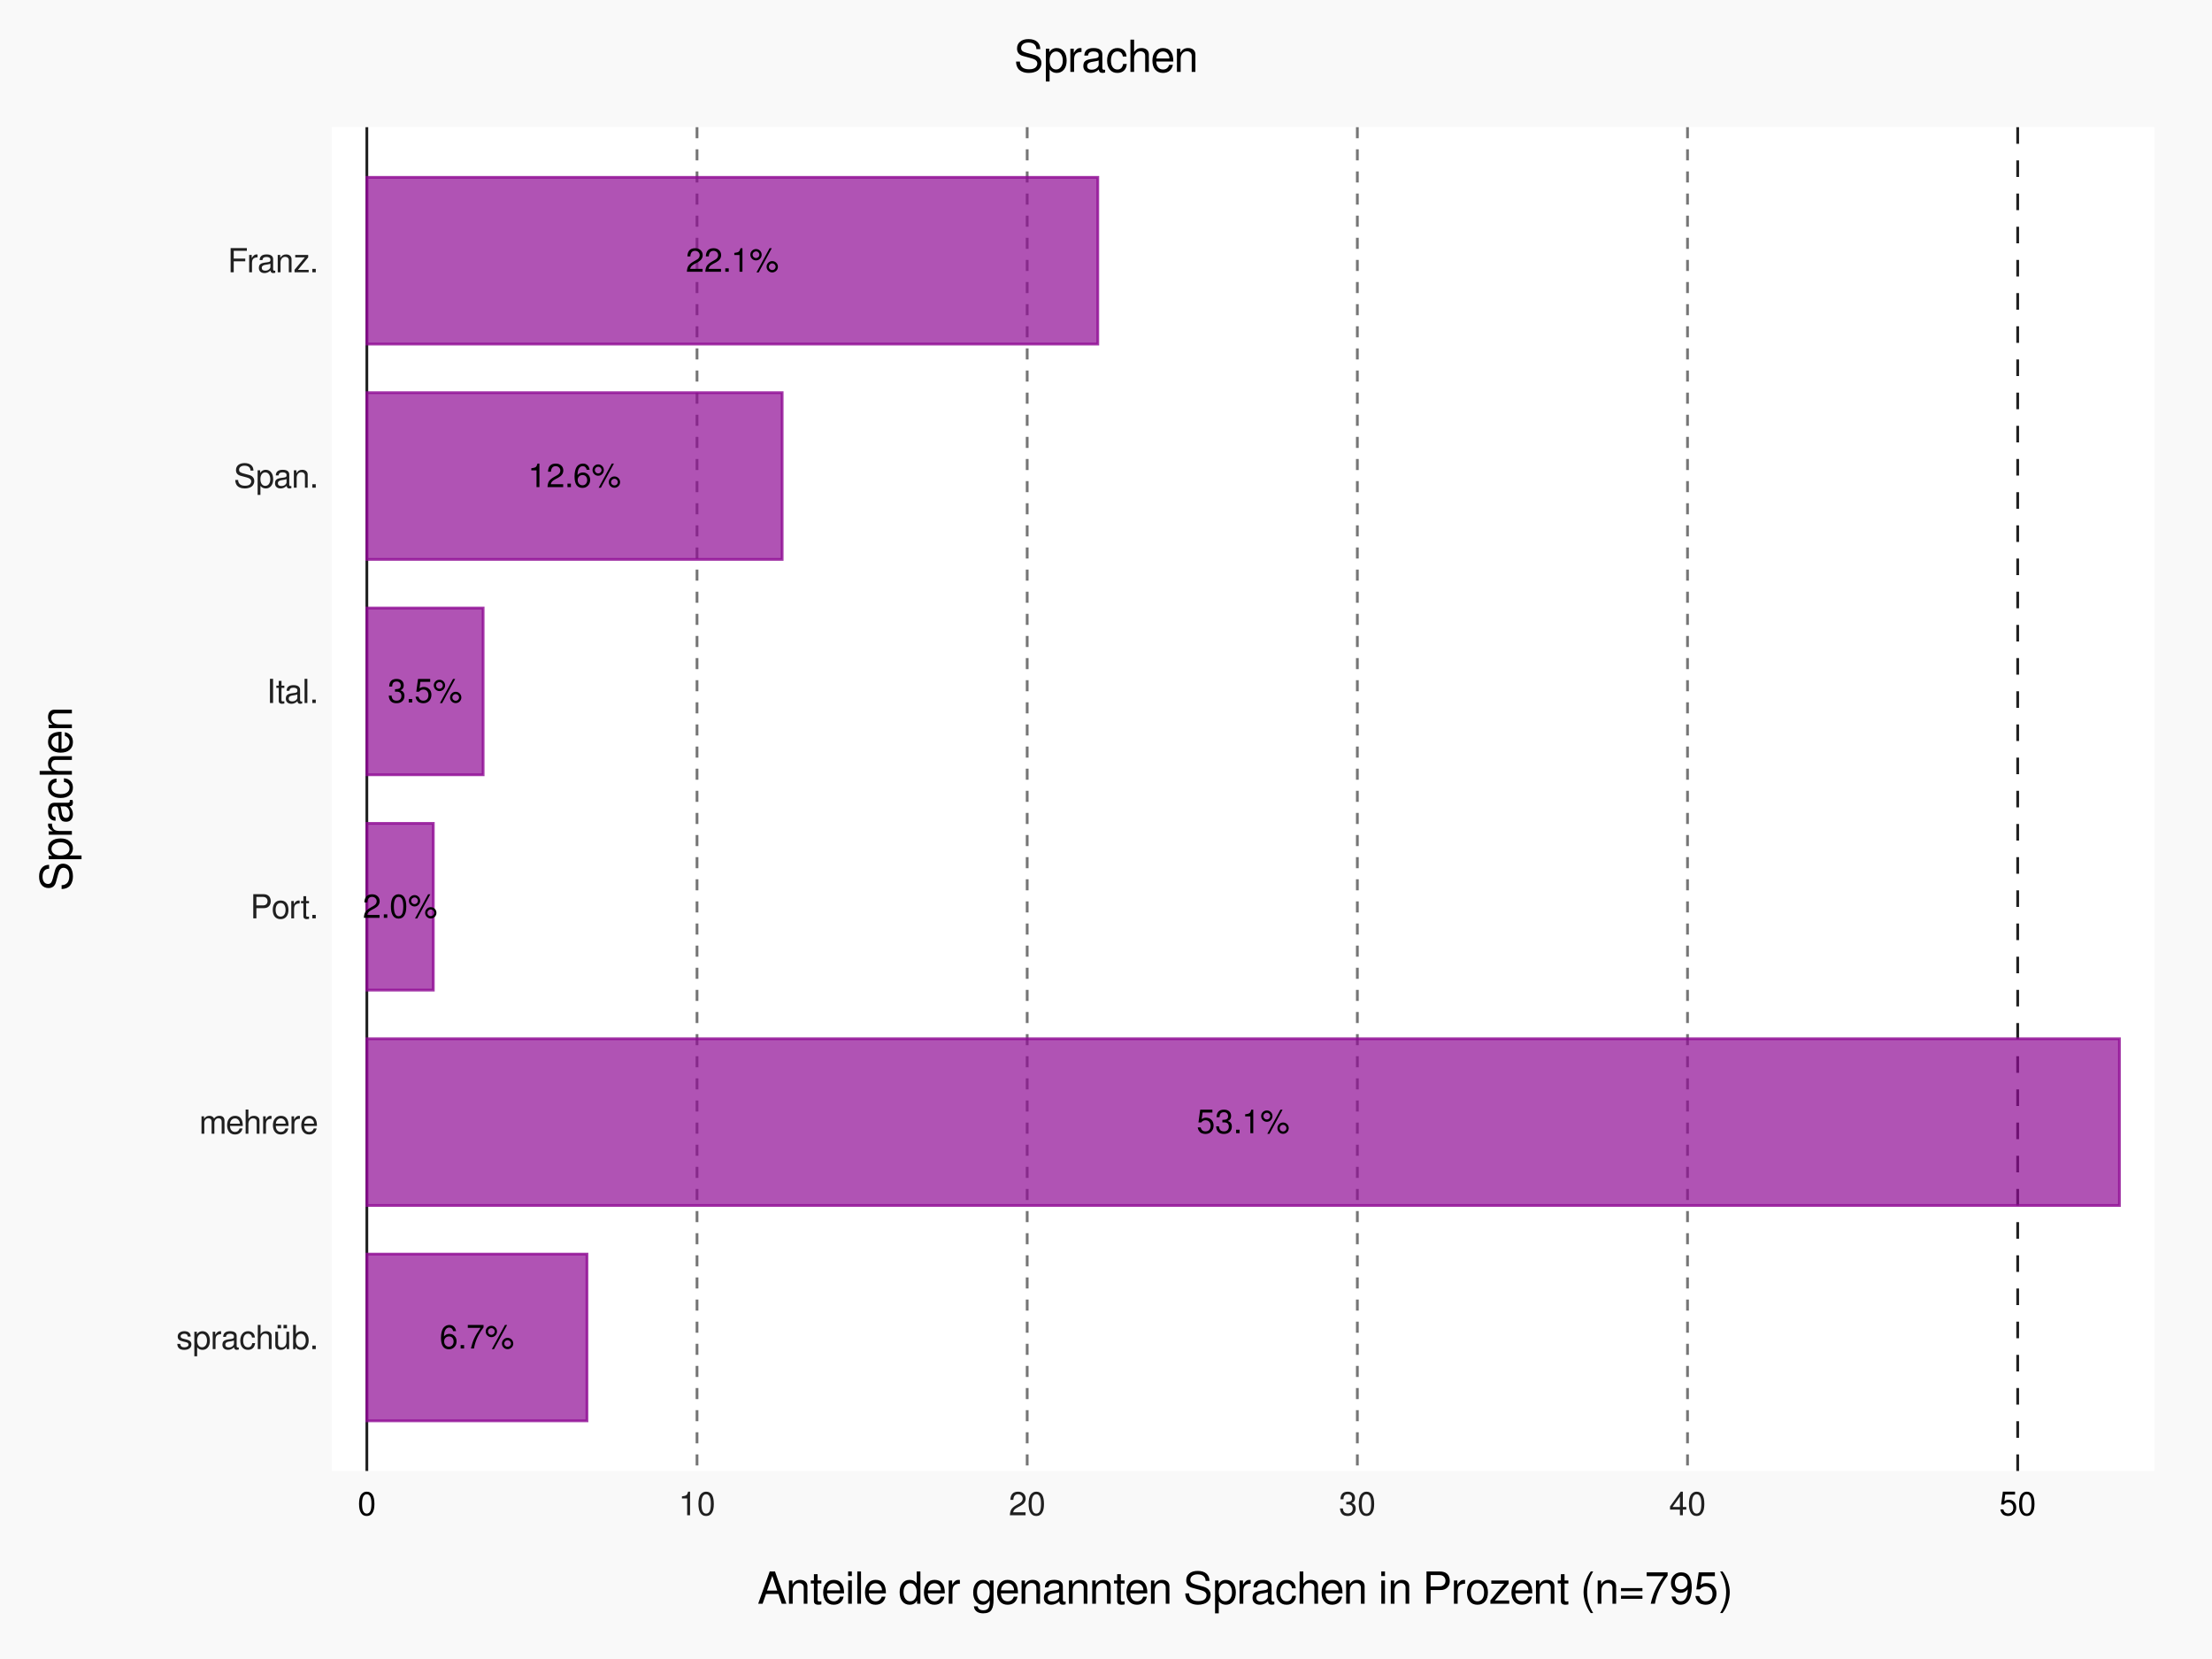
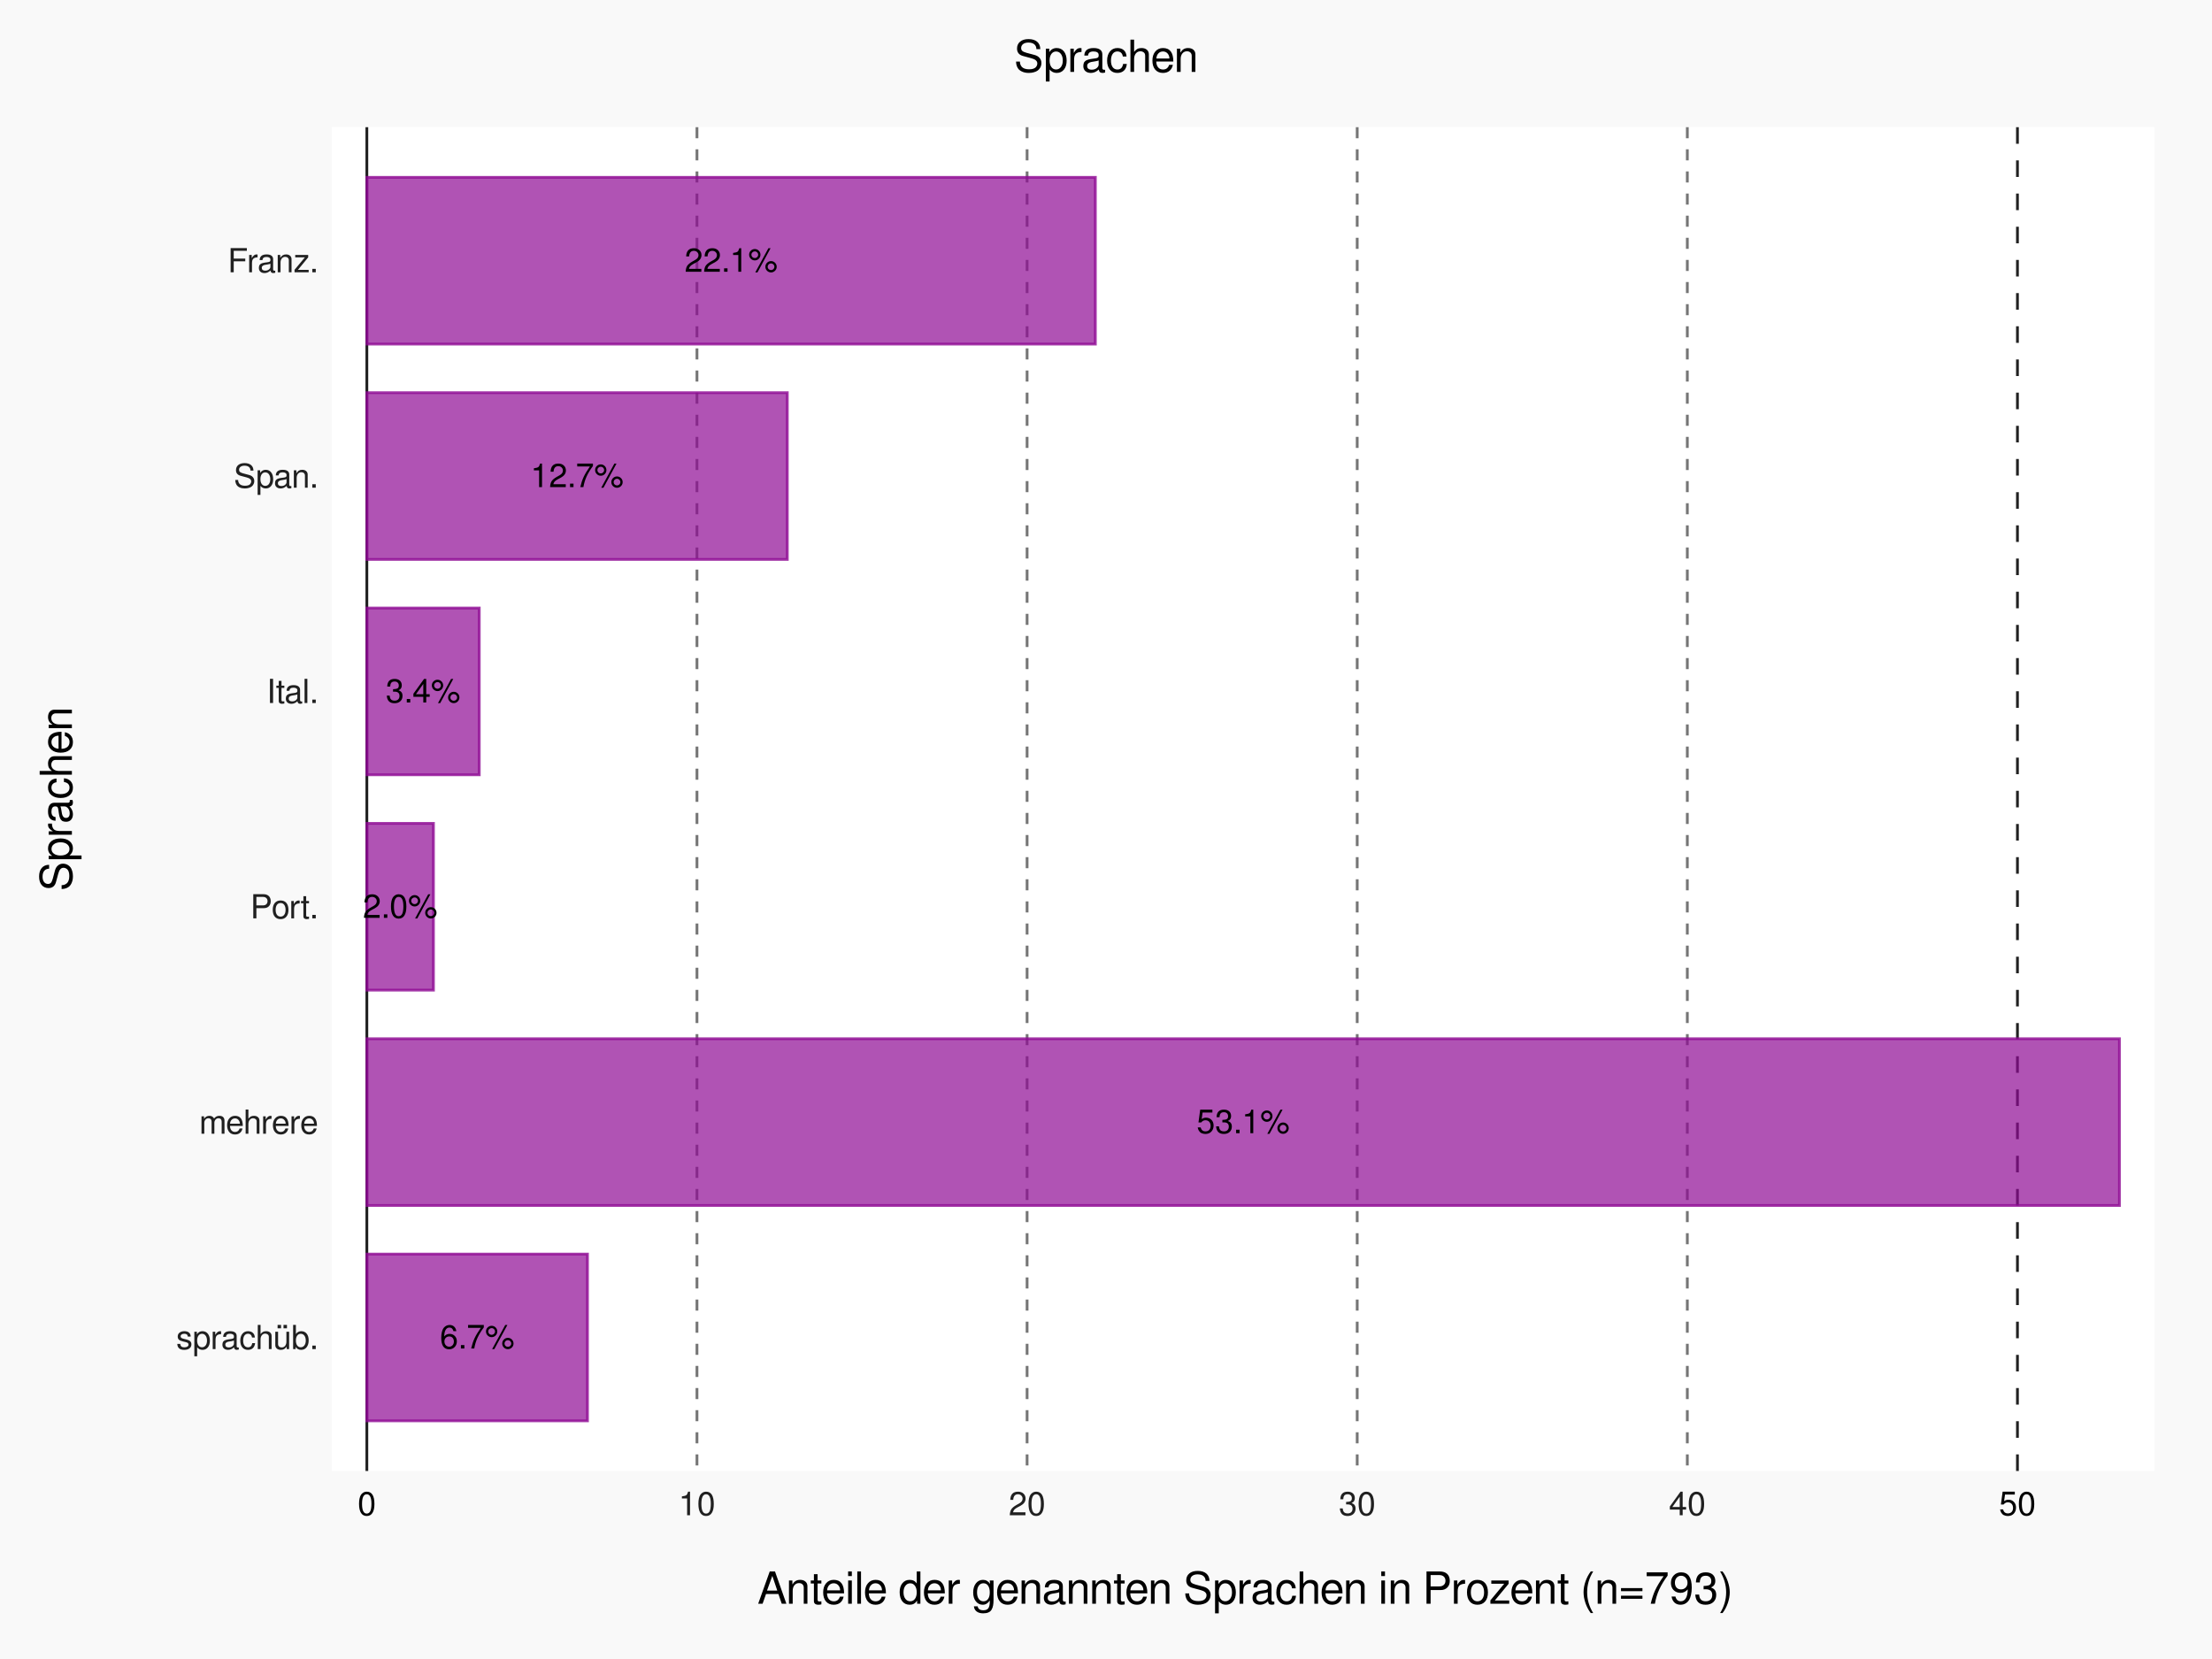
- <svg xmlns="http://www.w3.org/2000/svg" id="chart-18b393be-aabc-4ba6-9f3e-4f93bca7628d" class="pygal-chart" viewBox="0 0 800 600">
+ <svg xmlns="http://www.w3.org/2000/svg" id="chart-447cf36b-016e-4df8-9d5c-574207c064d9" class="pygal-chart" viewBox="0 0 800 600">
  <defs>
-     <style type="text/css">#chart-18b393be-aabc-4ba6-9f3e-4f93bca7628d{-webkit-user-select:none;-webkit-font-smoothing:antialiased;font-family:FreeSans}#chart-18b393be-aabc-4ba6-9f3e-4f93bca7628d .title{font-family:FreeSans;font-size:16px}#chart-18b393be-aabc-4ba6-9f3e-4f93bca7628d .legends .legend text{font-family:FreeSans;font-size:14px}#chart-18b393be-aabc-4ba6-9f3e-4f93bca7628d .axis text{font-family:FreeSans;font-size:12px}#chart-18b393be-aabc-4ba6-9f3e-4f93bca7628d .axis text.major{font-family:FreeSans;font-size:12px}#chart-18b393be-aabc-4ba6-9f3e-4f93bca7628d .text-overlay text.value{font-family:FreeSans;font-size:12px}#chart-18b393be-aabc-4ba6-9f3e-4f93bca7628d .text-overlay text.label{font-family:FreeSans;font-size:12px}#chart-18b393be-aabc-4ba6-9f3e-4f93bca7628d .tooltip{font-family:FreeSans;font-size:14px}#chart-18b393be-aabc-4ba6-9f3e-4f93bca7628d text.no_data{font-family:FreeSans;font-size:64px}
- #chart-18b393be-aabc-4ba6-9f3e-4f93bca7628d{background-color:rgba(249,249,249,1)}#chart-18b393be-aabc-4ba6-9f3e-4f93bca7628d path,#chart-18b393be-aabc-4ba6-9f3e-4f93bca7628d line,#chart-18b393be-aabc-4ba6-9f3e-4f93bca7628d rect,#chart-18b393be-aabc-4ba6-9f3e-4f93bca7628d circle{-webkit-transition:150ms;-moz-transition:150ms;transition:150ms}#chart-18b393be-aabc-4ba6-9f3e-4f93bca7628d .graph &gt; .background{fill:rgba(249,249,249,1)}#chart-18b393be-aabc-4ba6-9f3e-4f93bca7628d .plot &gt; .background{fill:rgba(255,255,255,1)}#chart-18b393be-aabc-4ba6-9f3e-4f93bca7628d .graph{fill:rgba(0,0,0,.87)}#chart-18b393be-aabc-4ba6-9f3e-4f93bca7628d text.no_data{fill:rgba(0,0,0,1)}#chart-18b393be-aabc-4ba6-9f3e-4f93bca7628d .title{fill:rgba(0,0,0,1)}#chart-18b393be-aabc-4ba6-9f3e-4f93bca7628d .legends .legend text{fill:rgba(0,0,0,.87)}#chart-18b393be-aabc-4ba6-9f3e-4f93bca7628d .legends .legend:hover text{fill:rgba(0,0,0,1)}#chart-18b393be-aabc-4ba6-9f3e-4f93bca7628d .axis .line{stroke:rgba(0,0,0,1)}#chart-18b393be-aabc-4ba6-9f3e-4f93bca7628d .axis .guide.line{stroke:rgba(0,0,0,.54)}#chart-18b393be-aabc-4ba6-9f3e-4f93bca7628d .axis .major.line{stroke:rgba(0,0,0,.87)}#chart-18b393be-aabc-4ba6-9f3e-4f93bca7628d .axis text.major{fill:rgba(0,0,0,1)}#chart-18b393be-aabc-4ba6-9f3e-4f93bca7628d .axis.y .guides:hover .guide.line,#chart-18b393be-aabc-4ba6-9f3e-4f93bca7628d .line-graph .axis.x .guides:hover .guide.line,#chart-18b393be-aabc-4ba6-9f3e-4f93bca7628d .stackedline-graph .axis.x .guides:hover .guide.line,#chart-18b393be-aabc-4ba6-9f3e-4f93bca7628d .xy-graph .axis.x .guides:hover .guide.line{stroke:rgba(0,0,0,1)}#chart-18b393be-aabc-4ba6-9f3e-4f93bca7628d .axis .guides:hover text{fill:rgba(0,0,0,1)}#chart-18b393be-aabc-4ba6-9f3e-4f93bca7628d .reactive{fill-opacity:.7;stroke-opacity:.8}#chart-18b393be-aabc-4ba6-9f3e-4f93bca7628d .ci{stroke:rgba(0,0,0,.87)}#chart-18b393be-aabc-4ba6-9f3e-4f93bca7628d .reactive.active,#chart-18b393be-aabc-4ba6-9f3e-4f93bca7628d .active .reactive{fill-opacity:.8;stroke-opacity:.9;stroke-width:4}#chart-18b393be-aabc-4ba6-9f3e-4f93bca7628d .ci .reactive.active{stroke-width:1.5}#chart-18b393be-aabc-4ba6-9f3e-4f93bca7628d .series text{fill:rgba(0,0,0,1)}#chart-18b393be-aabc-4ba6-9f3e-4f93bca7628d .tooltip rect{fill:rgba(255,255,255,1);stroke:rgba(0,0,0,1);-webkit-transition:opacity 150ms;-moz-transition:opacity 150ms;transition:opacity 150ms}#chart-18b393be-aabc-4ba6-9f3e-4f93bca7628d .tooltip .label{fill:rgba(0,0,0,.87)}#chart-18b393be-aabc-4ba6-9f3e-4f93bca7628d .tooltip .label{fill:rgba(0,0,0,.87)}#chart-18b393be-aabc-4ba6-9f3e-4f93bca7628d .tooltip .legend{font-size:.8em;fill:rgba(0,0,0,.54)}#chart-18b393be-aabc-4ba6-9f3e-4f93bca7628d .tooltip .x_label{font-size:.6em;fill:rgba(0,0,0,1)}#chart-18b393be-aabc-4ba6-9f3e-4f93bca7628d .tooltip .xlink{font-size:.5em;text-decoration:underline}#chart-18b393be-aabc-4ba6-9f3e-4f93bca7628d .tooltip .value{font-size:1.5em}#chart-18b393be-aabc-4ba6-9f3e-4f93bca7628d .bound{font-size:.5em}#chart-18b393be-aabc-4ba6-9f3e-4f93bca7628d .max-value{font-size:.75em;fill:rgba(0,0,0,.54)}#chart-18b393be-aabc-4ba6-9f3e-4f93bca7628d .map-element{fill:rgba(255,255,255,1);stroke:rgba(0,0,0,.54) !important}#chart-18b393be-aabc-4ba6-9f3e-4f93bca7628d .map-element .reactive{fill-opacity:inherit;stroke-opacity:inherit}#chart-18b393be-aabc-4ba6-9f3e-4f93bca7628d .color-0,#chart-18b393be-aabc-4ba6-9f3e-4f93bca7628d .color-0 a:visited{stroke:#8f0a94;fill:#8f0a94}#chart-18b393be-aabc-4ba6-9f3e-4f93bca7628d .text-overlay .color-0 text{fill:black}
- #chart-18b393be-aabc-4ba6-9f3e-4f93bca7628d text.no_data{text-anchor:middle}#chart-18b393be-aabc-4ba6-9f3e-4f93bca7628d .guide.line{fill:none}#chart-18b393be-aabc-4ba6-9f3e-4f93bca7628d .centered{text-anchor:middle}#chart-18b393be-aabc-4ba6-9f3e-4f93bca7628d .title{text-anchor:middle}#chart-18b393be-aabc-4ba6-9f3e-4f93bca7628d .legends .legend text{fill-opacity:1}#chart-18b393be-aabc-4ba6-9f3e-4f93bca7628d .axis.x text{text-anchor:middle}#chart-18b393be-aabc-4ba6-9f3e-4f93bca7628d .axis.x:not(.web) text[transform]{text-anchor:start}#chart-18b393be-aabc-4ba6-9f3e-4f93bca7628d .axis.x:not(.web) text[transform].backwards{text-anchor:end}#chart-18b393be-aabc-4ba6-9f3e-4f93bca7628d .axis.y text{text-anchor:end}#chart-18b393be-aabc-4ba6-9f3e-4f93bca7628d .axis.y text[transform].backwards{text-anchor:start}#chart-18b393be-aabc-4ba6-9f3e-4f93bca7628d .axis.y2 text{text-anchor:start}#chart-18b393be-aabc-4ba6-9f3e-4f93bca7628d .axis.y2 text[transform].backwards{text-anchor:end}#chart-18b393be-aabc-4ba6-9f3e-4f93bca7628d .axis .guide.line{stroke-dasharray:4,4}#chart-18b393be-aabc-4ba6-9f3e-4f93bca7628d .axis .major.guide.line{stroke-dasharray:6,6}#chart-18b393be-aabc-4ba6-9f3e-4f93bca7628d .horizontal .axis.y .guide.line,#chart-18b393be-aabc-4ba6-9f3e-4f93bca7628d .horizontal .axis.y2 .guide.line,#chart-18b393be-aabc-4ba6-9f3e-4f93bca7628d .vertical .axis.x .guide.line{opacity:0}#chart-18b393be-aabc-4ba6-9f3e-4f93bca7628d .horizontal .axis.always_show .guide.line,#chart-18b393be-aabc-4ba6-9f3e-4f93bca7628d .vertical .axis.always_show .guide.line{opacity:1 !important}#chart-18b393be-aabc-4ba6-9f3e-4f93bca7628d .axis.y .guides:hover .guide.line,#chart-18b393be-aabc-4ba6-9f3e-4f93bca7628d .axis.y2 .guides:hover .guide.line,#chart-18b393be-aabc-4ba6-9f3e-4f93bca7628d .axis.x .guides:hover .guide.line{opacity:1}#chart-18b393be-aabc-4ba6-9f3e-4f93bca7628d .axis .guides:hover text{opacity:1}#chart-18b393be-aabc-4ba6-9f3e-4f93bca7628d .nofill{fill:none}#chart-18b393be-aabc-4ba6-9f3e-4f93bca7628d .subtle-fill{fill-opacity:.2}#chart-18b393be-aabc-4ba6-9f3e-4f93bca7628d .dot{stroke-width:1px;fill-opacity:1}#chart-18b393be-aabc-4ba6-9f3e-4f93bca7628d .dot.active{stroke-width:5px}#chart-18b393be-aabc-4ba6-9f3e-4f93bca7628d .dot.negative{fill:transparent}#chart-18b393be-aabc-4ba6-9f3e-4f93bca7628d text,#chart-18b393be-aabc-4ba6-9f3e-4f93bca7628d tspan{stroke:none !important}#chart-18b393be-aabc-4ba6-9f3e-4f93bca7628d .series text.active{opacity:1}#chart-18b393be-aabc-4ba6-9f3e-4f93bca7628d .tooltip rect{fill-opacity:.95;stroke-width:.5}#chart-18b393be-aabc-4ba6-9f3e-4f93bca7628d .tooltip text{fill-opacity:1}#chart-18b393be-aabc-4ba6-9f3e-4f93bca7628d .showable{visibility:hidden}#chart-18b393be-aabc-4ba6-9f3e-4f93bca7628d .showable.shown{visibility:visible}#chart-18b393be-aabc-4ba6-9f3e-4f93bca7628d .gauge-background{fill:rgba(229,229,229,1);stroke:none}#chart-18b393be-aabc-4ba6-9f3e-4f93bca7628d .bg-lines{stroke:rgba(249,249,249,1);stroke-width:2px}</style>
+     <style type="text/css">#chart-447cf36b-016e-4df8-9d5c-574207c064d9{-webkit-user-select:none;-webkit-font-smoothing:antialiased;font-family:FreeSans}#chart-447cf36b-016e-4df8-9d5c-574207c064d9 .title{font-family:FreeSans;font-size:16px}#chart-447cf36b-016e-4df8-9d5c-574207c064d9 .legends .legend text{font-family:FreeSans;font-size:14px}#chart-447cf36b-016e-4df8-9d5c-574207c064d9 .axis text{font-family:FreeSans;font-size:12px}#chart-447cf36b-016e-4df8-9d5c-574207c064d9 .axis text.major{font-family:FreeSans;font-size:12px}#chart-447cf36b-016e-4df8-9d5c-574207c064d9 .text-overlay text.value{font-family:FreeSans;font-size:12px}#chart-447cf36b-016e-4df8-9d5c-574207c064d9 .text-overlay text.label{font-family:FreeSans;font-size:12px}#chart-447cf36b-016e-4df8-9d5c-574207c064d9 .tooltip{font-family:FreeSans;font-size:14px}#chart-447cf36b-016e-4df8-9d5c-574207c064d9 text.no_data{font-family:FreeSans;font-size:64px}
+ #chart-447cf36b-016e-4df8-9d5c-574207c064d9{background-color:rgba(249,249,249,1)}#chart-447cf36b-016e-4df8-9d5c-574207c064d9 path,#chart-447cf36b-016e-4df8-9d5c-574207c064d9 line,#chart-447cf36b-016e-4df8-9d5c-574207c064d9 rect,#chart-447cf36b-016e-4df8-9d5c-574207c064d9 circle{-webkit-transition:150ms;-moz-transition:150ms;transition:150ms}#chart-447cf36b-016e-4df8-9d5c-574207c064d9 .graph &gt; .background{fill:rgba(249,249,249,1)}#chart-447cf36b-016e-4df8-9d5c-574207c064d9 .plot &gt; .background{fill:rgba(255,255,255,1)}#chart-447cf36b-016e-4df8-9d5c-574207c064d9 .graph{fill:rgba(0,0,0,.87)}#chart-447cf36b-016e-4df8-9d5c-574207c064d9 text.no_data{fill:rgba(0,0,0,1)}#chart-447cf36b-016e-4df8-9d5c-574207c064d9 .title{fill:rgba(0,0,0,1)}#chart-447cf36b-016e-4df8-9d5c-574207c064d9 .legends .legend text{fill:rgba(0,0,0,.87)}#chart-447cf36b-016e-4df8-9d5c-574207c064d9 .legends .legend:hover text{fill:rgba(0,0,0,1)}#chart-447cf36b-016e-4df8-9d5c-574207c064d9 .axis .line{stroke:rgba(0,0,0,1)}#chart-447cf36b-016e-4df8-9d5c-574207c064d9 .axis .guide.line{stroke:rgba(0,0,0,.54)}#chart-447cf36b-016e-4df8-9d5c-574207c064d9 .axis .major.line{stroke:rgba(0,0,0,.87)}#chart-447cf36b-016e-4df8-9d5c-574207c064d9 .axis text.major{fill:rgba(0,0,0,1)}#chart-447cf36b-016e-4df8-9d5c-574207c064d9 .axis.y .guides:hover .guide.line,#chart-447cf36b-016e-4df8-9d5c-574207c064d9 .line-graph .axis.x .guides:hover .guide.line,#chart-447cf36b-016e-4df8-9d5c-574207c064d9 .stackedline-graph .axis.x .guides:hover .guide.line,#chart-447cf36b-016e-4df8-9d5c-574207c064d9 .xy-graph .axis.x .guides:hover .guide.line{stroke:rgba(0,0,0,1)}#chart-447cf36b-016e-4df8-9d5c-574207c064d9 .axis .guides:hover text{fill:rgba(0,0,0,1)}#chart-447cf36b-016e-4df8-9d5c-574207c064d9 .reactive{fill-opacity:.7;stroke-opacity:.8}#chart-447cf36b-016e-4df8-9d5c-574207c064d9 .ci{stroke:rgba(0,0,0,.87)}#chart-447cf36b-016e-4df8-9d5c-574207c064d9 .reactive.active,#chart-447cf36b-016e-4df8-9d5c-574207c064d9 .active .reactive{fill-opacity:.8;stroke-opacity:.9;stroke-width:4}#chart-447cf36b-016e-4df8-9d5c-574207c064d9 .ci .reactive.active{stroke-width:1.5}#chart-447cf36b-016e-4df8-9d5c-574207c064d9 .series text{fill:rgba(0,0,0,1)}#chart-447cf36b-016e-4df8-9d5c-574207c064d9 .tooltip rect{fill:rgba(255,255,255,1);stroke:rgba(0,0,0,1);-webkit-transition:opacity 150ms;-moz-transition:opacity 150ms;transition:opacity 150ms}#chart-447cf36b-016e-4df8-9d5c-574207c064d9 .tooltip .label{fill:rgba(0,0,0,.87)}#chart-447cf36b-016e-4df8-9d5c-574207c064d9 .tooltip .label{fill:rgba(0,0,0,.87)}#chart-447cf36b-016e-4df8-9d5c-574207c064d9 .tooltip .legend{font-size:.8em;fill:rgba(0,0,0,.54)}#chart-447cf36b-016e-4df8-9d5c-574207c064d9 .tooltip .x_label{font-size:.6em;fill:rgba(0,0,0,1)}#chart-447cf36b-016e-4df8-9d5c-574207c064d9 .tooltip .xlink{font-size:.5em;text-decoration:underline}#chart-447cf36b-016e-4df8-9d5c-574207c064d9 .tooltip .value{font-size:1.5em}#chart-447cf36b-016e-4df8-9d5c-574207c064d9 .bound{font-size:.5em}#chart-447cf36b-016e-4df8-9d5c-574207c064d9 .max-value{font-size:.75em;fill:rgba(0,0,0,.54)}#chart-447cf36b-016e-4df8-9d5c-574207c064d9 .map-element{fill:rgba(255,255,255,1);stroke:rgba(0,0,0,.54) !important}#chart-447cf36b-016e-4df8-9d5c-574207c064d9 .map-element .reactive{fill-opacity:inherit;stroke-opacity:inherit}#chart-447cf36b-016e-4df8-9d5c-574207c064d9 .color-0,#chart-447cf36b-016e-4df8-9d5c-574207c064d9 .color-0 a:visited{stroke:#8f0a94;fill:#8f0a94}#chart-447cf36b-016e-4df8-9d5c-574207c064d9 .text-overlay .color-0 text{fill:black}
+ #chart-447cf36b-016e-4df8-9d5c-574207c064d9 text.no_data{text-anchor:middle}#chart-447cf36b-016e-4df8-9d5c-574207c064d9 .guide.line{fill:none}#chart-447cf36b-016e-4df8-9d5c-574207c064d9 .centered{text-anchor:middle}#chart-447cf36b-016e-4df8-9d5c-574207c064d9 .title{text-anchor:middle}#chart-447cf36b-016e-4df8-9d5c-574207c064d9 .legends .legend text{fill-opacity:1}#chart-447cf36b-016e-4df8-9d5c-574207c064d9 .axis.x text{text-anchor:middle}#chart-447cf36b-016e-4df8-9d5c-574207c064d9 .axis.x:not(.web) text[transform]{text-anchor:start}#chart-447cf36b-016e-4df8-9d5c-574207c064d9 .axis.x:not(.web) text[transform].backwards{text-anchor:end}#chart-447cf36b-016e-4df8-9d5c-574207c064d9 .axis.y text{text-anchor:end}#chart-447cf36b-016e-4df8-9d5c-574207c064d9 .axis.y text[transform].backwards{text-anchor:start}#chart-447cf36b-016e-4df8-9d5c-574207c064d9 .axis.y2 text{text-anchor:start}#chart-447cf36b-016e-4df8-9d5c-574207c064d9 .axis.y2 text[transform].backwards{text-anchor:end}#chart-447cf36b-016e-4df8-9d5c-574207c064d9 .axis .guide.line{stroke-dasharray:4,4}#chart-447cf36b-016e-4df8-9d5c-574207c064d9 .axis .major.guide.line{stroke-dasharray:6,6}#chart-447cf36b-016e-4df8-9d5c-574207c064d9 .horizontal .axis.y .guide.line,#chart-447cf36b-016e-4df8-9d5c-574207c064d9 .horizontal .axis.y2 .guide.line,#chart-447cf36b-016e-4df8-9d5c-574207c064d9 .vertical .axis.x .guide.line{opacity:0}#chart-447cf36b-016e-4df8-9d5c-574207c064d9 .horizontal .axis.always_show .guide.line,#chart-447cf36b-016e-4df8-9d5c-574207c064d9 .vertical .axis.always_show .guide.line{opacity:1 !important}#chart-447cf36b-016e-4df8-9d5c-574207c064d9 .axis.y .guides:hover .guide.line,#chart-447cf36b-016e-4df8-9d5c-574207c064d9 .axis.y2 .guides:hover .guide.line,#chart-447cf36b-016e-4df8-9d5c-574207c064d9 .axis.x .guides:hover .guide.line{opacity:1}#chart-447cf36b-016e-4df8-9d5c-574207c064d9 .axis .guides:hover text{opacity:1}#chart-447cf36b-016e-4df8-9d5c-574207c064d9 .nofill{fill:none}#chart-447cf36b-016e-4df8-9d5c-574207c064d9 .subtle-fill{fill-opacity:.2}#chart-447cf36b-016e-4df8-9d5c-574207c064d9 .dot{stroke-width:1px;fill-opacity:1}#chart-447cf36b-016e-4df8-9d5c-574207c064d9 .dot.active{stroke-width:5px}#chart-447cf36b-016e-4df8-9d5c-574207c064d9 .dot.negative{fill:transparent}#chart-447cf36b-016e-4df8-9d5c-574207c064d9 text,#chart-447cf36b-016e-4df8-9d5c-574207c064d9 tspan{stroke:none !important}#chart-447cf36b-016e-4df8-9d5c-574207c064d9 .series text.active{opacity:1}#chart-447cf36b-016e-4df8-9d5c-574207c064d9 .tooltip rect{fill-opacity:.95;stroke-width:.5}#chart-447cf36b-016e-4df8-9d5c-574207c064d9 .tooltip text{fill-opacity:1}#chart-447cf36b-016e-4df8-9d5c-574207c064d9 .showable{visibility:hidden}#chart-447cf36b-016e-4df8-9d5c-574207c064d9 .showable.shown{visibility:visible}#chart-447cf36b-016e-4df8-9d5c-574207c064d9 .gauge-background{fill:rgba(229,229,229,1);stroke:none}#chart-447cf36b-016e-4df8-9d5c-574207c064d9 .bg-lines{stroke:rgba(249,249,249,1);stroke-width:2px}</style>
  </defs>
  <g class="graph horizontalbar-graph horizontal">
    <rect x="0" y="0" width="800" height="600" class="background" />
    <g transform="translate(120, 46)" class="plot">
      <rect x="0" y="0" width="659.2" height="486" class="background" />
      <g class="axis y">
        <g class="guides">
          <text x="-5" y="441.912" class="">sprachüb.</text>
        </g>
        <g class="guides">
          <text x="-5" y="364.027" class="">mehrere</text>
        </g>
        <g class="guides">
          <text x="-5" y="286.142" class="">Port.</text>
        </g>
        <g class="guides">
          <text x="-5" y="208.258" class="">Ital.</text>
        </g>
        <g class="guides">
          <text x="-5" y="130.373" class="">Span.</text>
        </g>
        <g class="guides">
          <text x="-5" y="52.488" class="">Franz.</text>
        </g>
      </g>
      <g class="axis x always_show">
        <g class="guides">
          <path d="M12.677 0 v486" class="axis major line" />
          <text x="12.677" y="502.0" class="major">0</text>
        </g>
        <g class="guides">
-           <path d="M132.086 0 v486" class="guide line" />
-           <text x="132.086" y="502.0" class="">10</text>
+           <path d="M132.069 0 v486" class="guide line" />
+           <text x="132.069" y="502.0" class="">10</text>
        </g>
        <g class="guides">
-           <path d="M251.496 0 v486" class="guide line" />
-           <text x="251.496" y="502.0" class="">20</text>
+           <path d="M251.461 0 v486" class="guide line" />
+           <text x="251.461" y="502.0" class="">20</text>
        </g>
        <g class="guides">
-           <path d="M370.905 0 v486" class="guide line" />
-           <text x="370.905" y="502.0" class="">30</text>
+           <path d="M370.853 0 v486" class="guide line" />
+           <text x="370.853" y="502.0" class="">30</text>
        </g>
        <g class="guides">
-           <path d="M490.315 0 v486" class="guide line" />
-           <text x="490.315" y="502.0" class="">40</text>
+           <path d="M490.245 0 v486" class="guide line" />
+           <text x="490.245" y="502.0" class="">40</text>
        </g>
        <g class="guides">
-           <path d="M609.724 0 v486" class="major guide line" />
-           <text x="609.724" y="502.0" class="major">50</text>
+           <path d="M609.637 0 v486" class="major guide line" />
+           <text x="609.637" y="502.0" class="major">50</text>
        </g>
      </g>
      <g class="series serie-0 color-0">
        <g class="bars">
          <g class="bar">
-             <rect x="12.677" y="407.555" rx="0" ry="0" width="79.606" height="60.314" class="rect reactive tooltip-trigger" />
+             <rect x="12.677" y="407.555" rx="0" ry="0" width="79.795" height="60.314" class="rect reactive tooltip-trigger" />
          </g>
          <g class="bar">
            <rect x="12.677" y="329.67" rx="0" ry="0" width="633.846" height="60.314" class="rect reactive tooltip-trigger" />
          </g>
          <g class="bar">
-             <rect x="12.677" y="251.785" rx="0" ry="0" width="24.032" height="60.314" class="rect reactive tooltip-trigger" />
+             <rect x="12.677" y="251.785" rx="0" ry="0" width="24.089" height="60.314" class="rect reactive tooltip-trigger" />
          </g>
          <g class="bar">
-             <rect x="12.677" y="173.901" rx="0" ry="0" width="42.056" height="60.314" class="rect reactive tooltip-trigger" />
+             <rect x="12.677" y="173.901" rx="0" ry="0" width="40.65" height="60.314" class="rect reactive tooltip-trigger" />
          </g>
          <g class="bar">
-             <rect x="12.677" y="96.016" rx="0" ry="0" width="150.201" height="60.314" class="rect reactive tooltip-trigger" />
+             <rect x="12.677" y="96.016" rx="0" ry="0" width="152.063" height="60.314" class="rect reactive tooltip-trigger" />
          </g>
          <g class="bar">
-             <rect x="12.677" y="18.132" rx="0" ry="0" width="264.353" height="60.314" class="rect reactive tooltip-trigger" />
+             <rect x="12.677" y="18.132" rx="0" ry="0" width="263.475" height="60.314" class="rect reactive tooltip-trigger" />
          </g>
        </g>
      </g>
    </g>
    <g class="titles">
      <text x="400.0" y="26" class="title plot_title">Sprachen</text>
-       <text x="450.4" y="580" class="title">Anteile der genannten Sprachen in Prozent (n=795)</text>
+       <text x="450.4" y="580" class="title">Anteile der genannten Sprachen in Prozent (n=793)</text>
      <text x="0" y="315.0" class="title" transform="rotate(-90 0 289)">Sprachen</text>
    </g>
    <g transform="translate(120, 46)" class="plot overlay">
      <g class="series serie-0 color-0" />
    </g>
    <g transform="translate(120, 46)" class="plot text-overlay">
      <g class="series serie-0 color-0">
-         <text text-anchor="middle" x="52.48" y="441.712" class="value">6.7%</text>
+         <text text-anchor="middle" x="52.575" y="441.712" class="value">6.7%</text>
        <text text-anchor="middle" x="329.6" y="363.827" class="value">53.1%</text>
-         <text text-anchor="middle" x="24.693" y="285.942" class="value">2.0%</text>
-         <text text-anchor="middle" x="33.705" y="208.058" class="value">3.5%</text>
-         <text text-anchor="middle" x="87.777" y="130.173" class="value">12.6%</text>
-         <text text-anchor="middle" x="144.853" y="52.288" class="value">22.1%</text>
+         <text text-anchor="middle" x="24.722" y="285.942" class="value">2.0%</text>
+         <text text-anchor="middle" x="33.002" y="208.058" class="value">3.4%</text>
+         <text text-anchor="middle" x="88.708" y="130.173" class="value">12.7%</text>
+         <text text-anchor="middle" x="144.415" y="52.288" class="value">22.1%</text>
      </g>
    </g>
    <g transform="translate(120, 46)" class="plot tooltip-overlay">
      <g transform="translate(0 0)" style="opacity: 0" class="tooltip">
        <rect rx="0" ry="0" width="0" height="0" class="tooltip-box" />
        <g class="text" />
      </g>
    </g>
  </g>
</svg>
